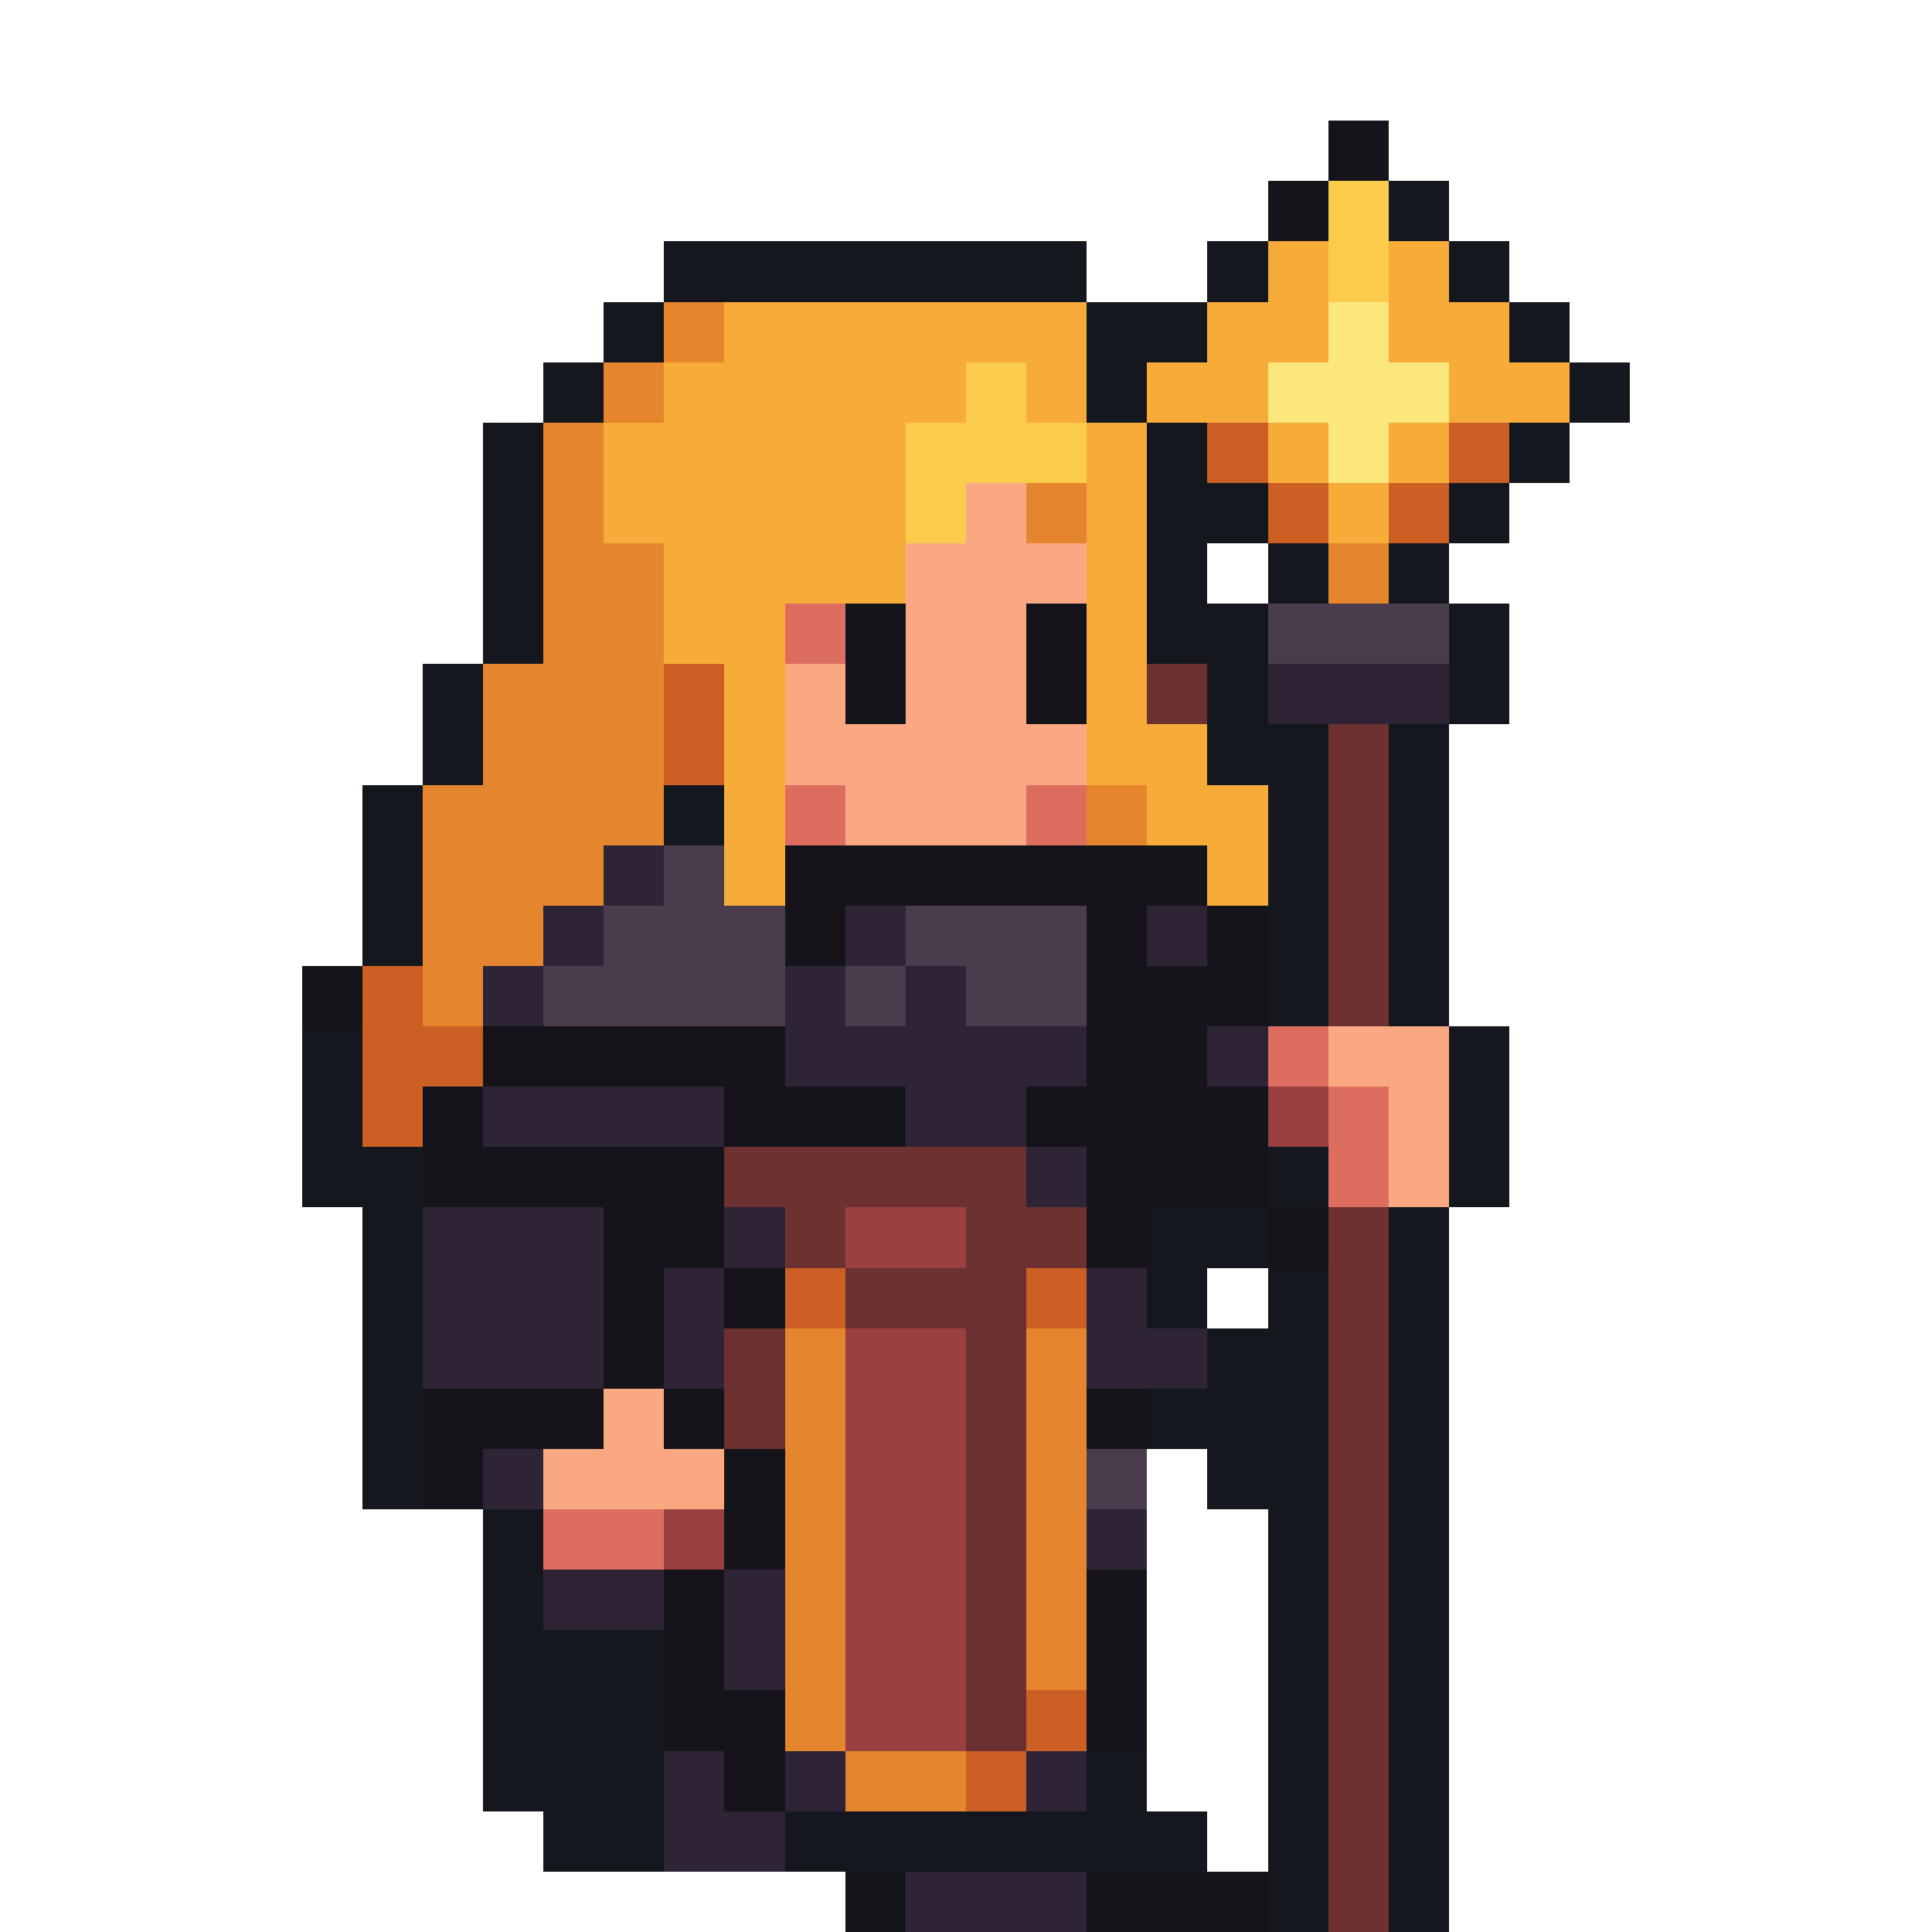
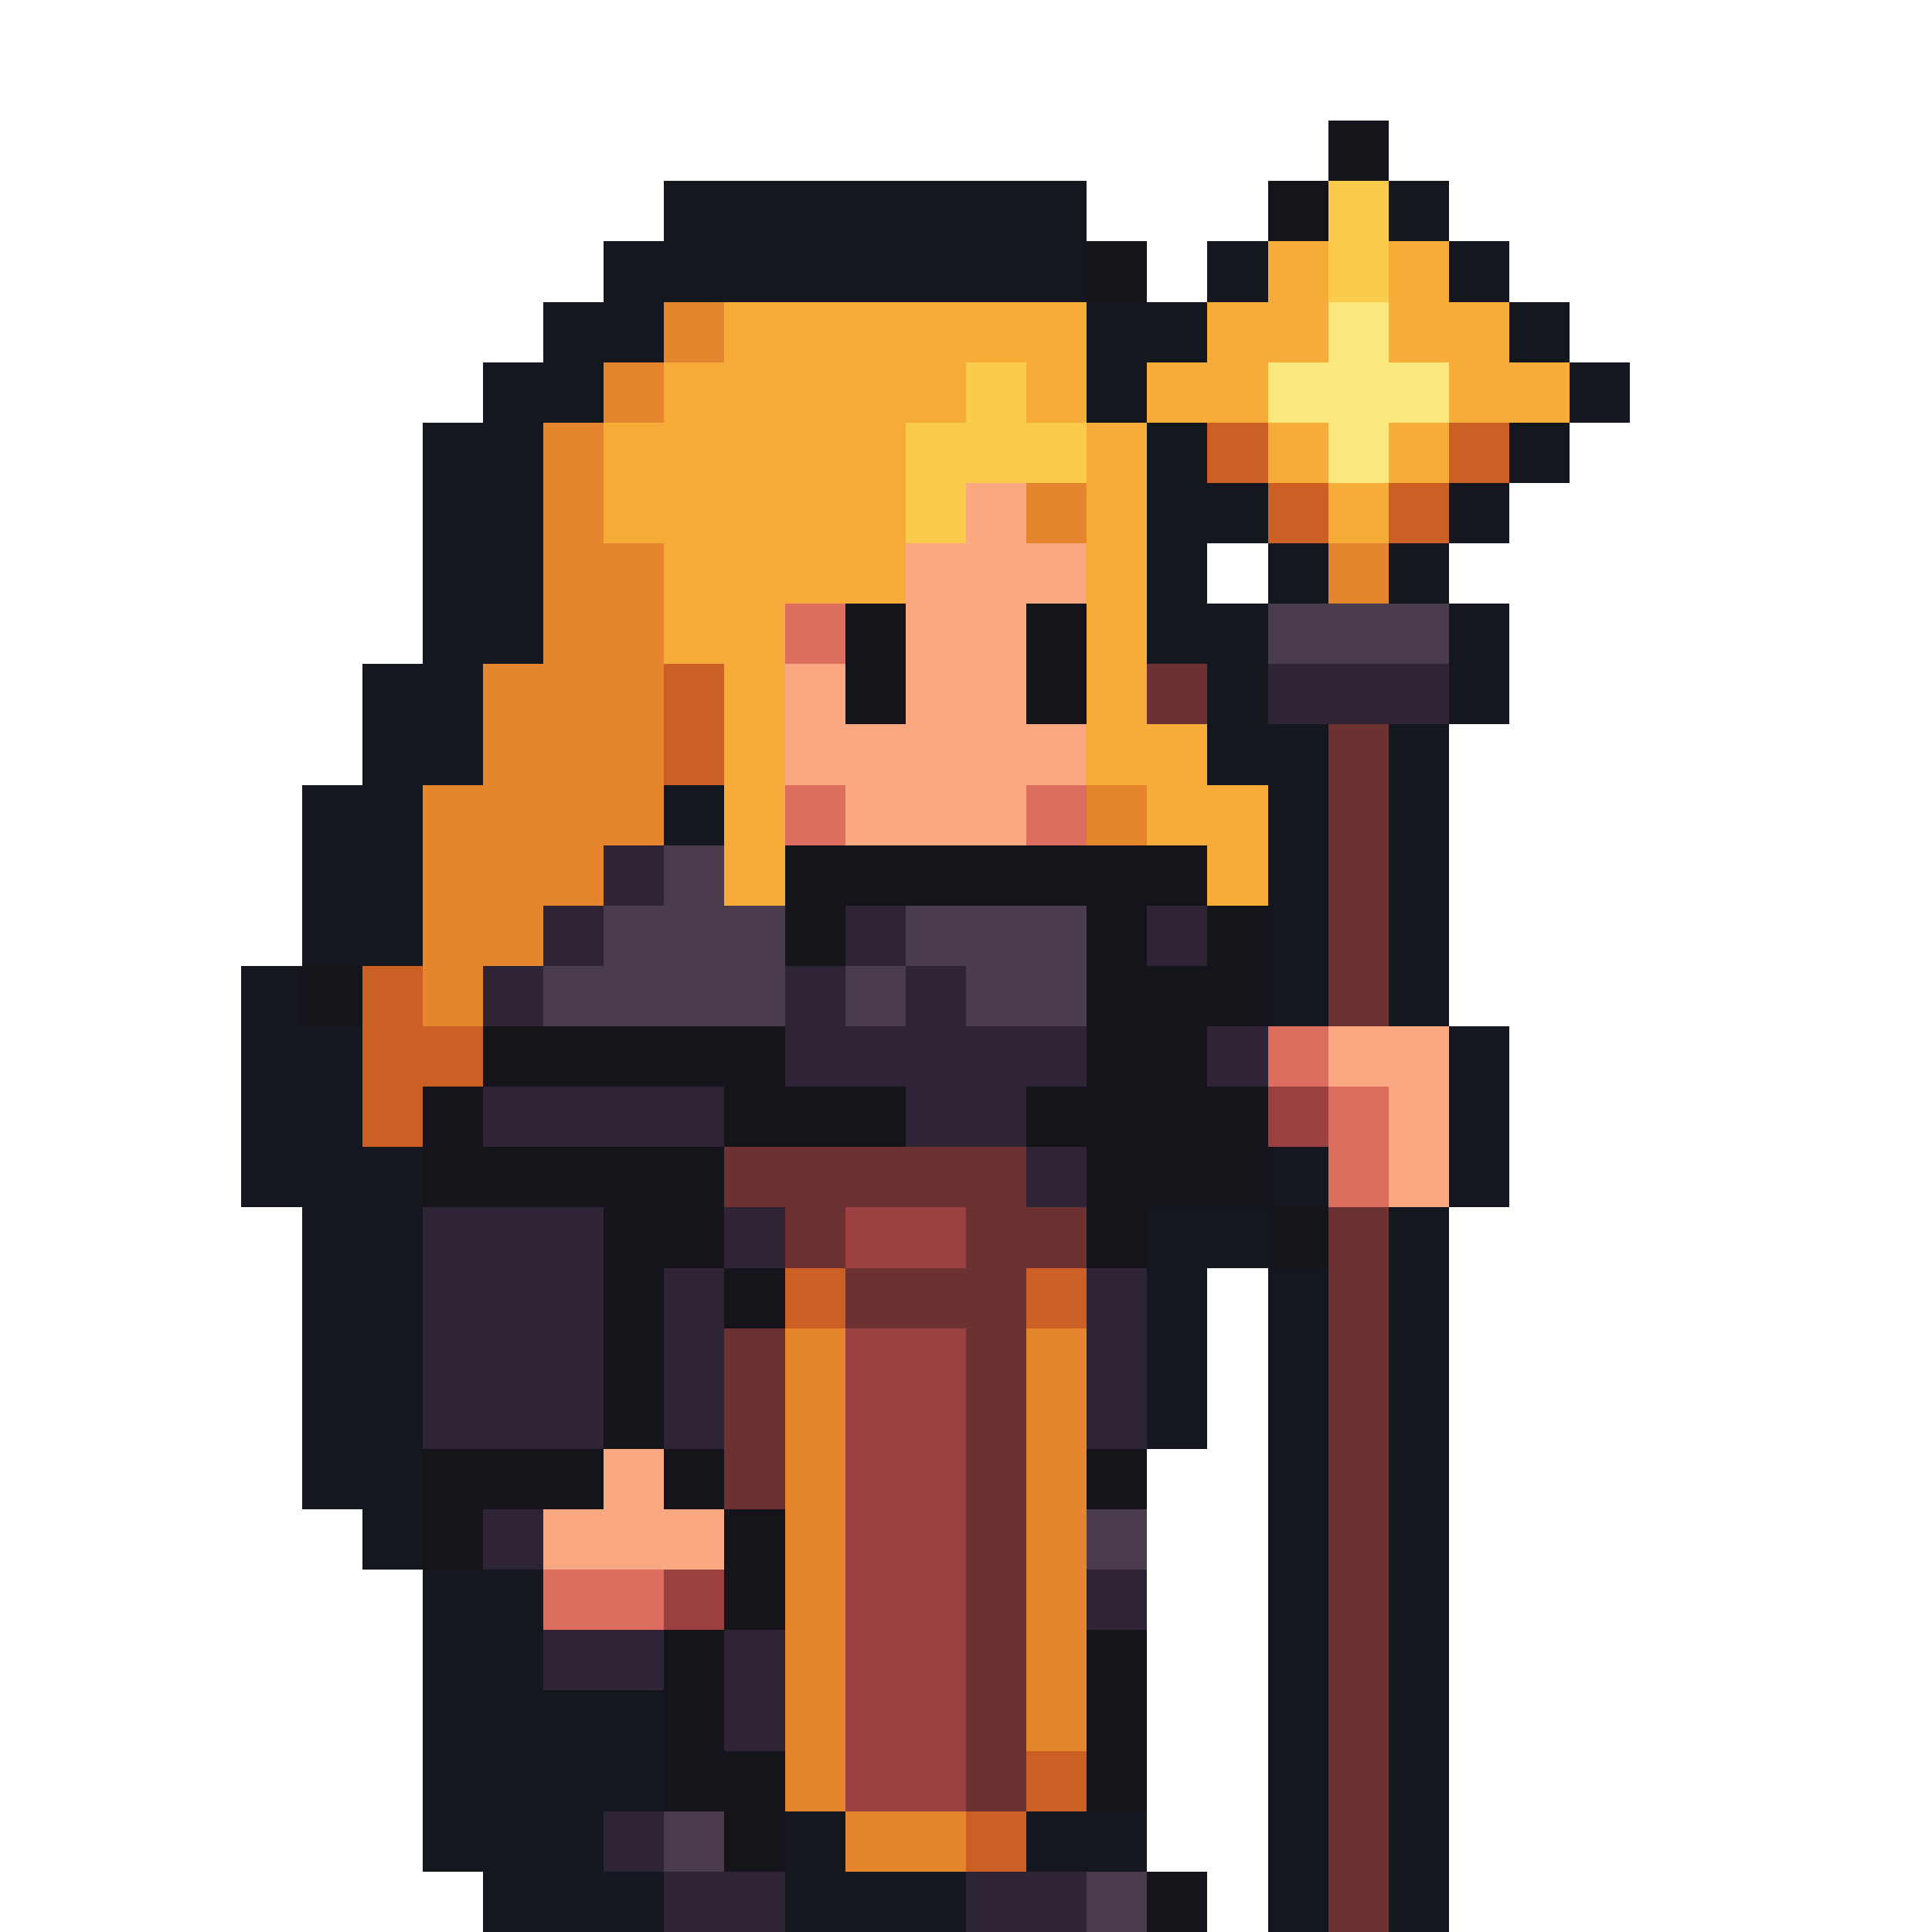
<svg xmlns="http://www.w3.org/2000/svg" version="1.1" width="32" height="32" shape-rendering="crispEdges">
  <rect x="22" y="2" width="1" height="1" fill="#15141B" />
+   <rect x="11" y="3" width="7" height="2" fill="#14181E" />
  <rect x="21" y="3" width="1" height="1" fill="#15141B" />
  <rect x="22" y="3" width="1" height="2" fill="#FBCC4C" />
  <rect x="23" y="3" width="1" height="1" fill="#14181E" />
-   <rect x="11" y="4" width="7" height="1" fill="#14181E" />
+   <rect x="10" y="4" width="1" height="2" fill="#14181E" />
+   <rect x="18" y="4" width="1" height="1" fill="#15141B" />
  <rect x="20" y="4" width="1" height="1" fill="#14181E" />
  <rect x="21" y="4" width="1" height="2" fill="#F7AC39" />
  <rect x="23" y="4" width="1" height="2" fill="#F7AC39" />
  <rect x="24" y="4" width="1" height="1" fill="#14181E" />
-   <rect x="10" y="5" width="1" height="1" fill="#14181E" />
+   <rect x="9" y="5" width="1" height="2" fill="#14181E" />
  <rect x="11" y="5" width="1" height="1" fill="#E5862E" />
  <rect x="12" y="5" width="6" height="1" fill="#F7AC39" />
  <rect x="18" y="5" width="2" height="1" fill="#14181E" />
  <rect x="20" y="5" width="1" height="2" fill="#F7AC39" />
  <rect x="22" y="5" width="1" height="3" fill="#FCE77C" />
  <rect x="24" y="5" width="1" height="2" fill="#F7AC39" />
  <rect x="25" y="5" width="1" height="1" fill="#14181E" />
-   <rect x="9" y="6" width="1" height="1" fill="#14181E" />
+   <rect x="8" y="6" width="1" height="5" fill="#14181E" />
  <rect x="10" y="6" width="1" height="1" fill="#E5862E" />
  <rect x="11" y="6" width="5" height="1" fill="#F7AC39" />
  <rect x="16" y="6" width="1" height="2" fill="#FBCC4C" />
  <rect x="17" y="6" width="1" height="1" fill="#F7AC39" />
  <rect x="18" y="6" width="1" height="1" fill="#14181E" />
  <rect x="19" y="6" width="1" height="1" fill="#F7AC39" />
  <rect x="21" y="6" width="1" height="1" fill="#FCE77C" />
  <rect x="23" y="6" width="1" height="1" fill="#FCE77C" />
  <rect x="25" y="6" width="1" height="1" fill="#F7AC39" />
  <rect x="26" y="6" width="1" height="1" fill="#14181E" />
-   <rect x="8" y="7" width="1" height="4" fill="#14181E" />
+   <rect x="7" y="7" width="1" height="6" fill="#14181E" />
  <rect x="9" y="7" width="1" height="8" fill="#E5862E" />
  <rect x="10" y="7" width="5" height="2" fill="#F7AC39" />
  <rect x="15" y="7" width="1" height="2" fill="#FBCC4C" />
  <rect x="17" y="7" width="1" height="1" fill="#FBCC4C" />
  <rect x="18" y="7" width="1" height="6" fill="#F7AC39" />
  <rect x="19" y="7" width="1" height="4" fill="#14181E" />
  <rect x="20" y="7" width="1" height="1" fill="#CB5F24" />
  <rect x="21" y="7" width="1" height="1" fill="#F7AC39" />
  <rect x="23" y="7" width="1" height="1" fill="#F7AC39" />
  <rect x="24" y="7" width="1" height="1" fill="#CB5F24" />
  <rect x="25" y="7" width="1" height="1" fill="#14181E" />
  <rect x="16" y="8" width="1" height="6" fill="#F9A882" />
  <rect x="17" y="8" width="1" height="1" fill="#E5862E" />
  <rect x="20" y="8" width="1" height="1" fill="#14181E" />
  <rect x="21" y="8" width="1" height="1" fill="#CB5F24" />
  <rect x="22" y="8" width="1" height="1" fill="#F7AC39" />
  <rect x="23" y="8" width="1" height="1" fill="#CB5F24" />
  <rect x="24" y="8" width="1" height="1" fill="#14181E" />
  <rect x="10" y="9" width="1" height="5" fill="#E5862E" />
  <rect x="11" y="9" width="4" height="1" fill="#F7AC39" />
  <rect x="15" y="9" width="1" height="5" fill="#F9A882" />
  <rect x="17" y="9" width="1" height="1" fill="#F9A882" />
  <rect x="21" y="9" width="1" height="1" fill="#14181E" />
  <rect x="22" y="9" width="1" height="1" fill="#E5862E" />
  <rect x="23" y="9" width="1" height="1" fill="#14181E" />
  <rect x="11" y="10" width="2" height="1" fill="#F7AC39" />
  <rect x="13" y="10" width="1" height="1" fill="#DD6E5F" />
  <rect x="14" y="10" width="1" height="2" fill="#15141B" />
  <rect x="17" y="10" width="1" height="2" fill="#15141B" />
  <rect x="20" y="10" width="1" height="3" fill="#14181E" />
  <rect x="21" y="10" width="3" height="1" fill="#4B3C4D" />
  <rect x="24" y="10" width="1" height="2" fill="#14181E" />
-   <rect x="7" y="11" width="1" height="2" fill="#14181E" />
+   <rect x="6" y="11" width="1" height="5" fill="#14181E" />
  <rect x="8" y="11" width="1" height="5" fill="#E5862E" />
  <rect x="11" y="11" width="1" height="2" fill="#CB5F24" />
  <rect x="12" y="11" width="1" height="4" fill="#F7AC39" />
  <rect x="13" y="11" width="1" height="2" fill="#F9A882" />
  <rect x="19" y="11" width="1" height="1" fill="#6D3131" />
  <rect x="21" y="11" width="3" height="1" fill="#2F2435" />
  <rect x="14" y="12" width="1" height="2" fill="#F9A882" />
  <rect x="17" y="12" width="1" height="1" fill="#F9A882" />
  <rect x="19" y="12" width="1" height="2" fill="#F7AC39" />
  <rect x="21" y="12" width="1" height="5" fill="#14181E" />
  <rect x="22" y="12" width="1" height="5" fill="#6D3131" />
  <rect x="23" y="12" width="1" height="5" fill="#14181E" />
-   <rect x="6" y="13" width="1" height="3" fill="#14181E" />
+   <rect x="5" y="13" width="1" height="3" fill="#14181E" />
  <rect x="7" y="13" width="1" height="4" fill="#E5862E" />
  <rect x="11" y="13" width="1" height="1" fill="#14181E" />
  <rect x="13" y="13" width="1" height="1" fill="#DD6E5F" />
  <rect x="17" y="13" width="1" height="1" fill="#DD6E5F" />
  <rect x="18" y="13" width="1" height="1" fill="#E5862E" />
  <rect x="20" y="13" width="1" height="2" fill="#F7AC39" />
  <rect x="10" y="14" width="1" height="1" fill="#2F2435" />
  <rect x="11" y="14" width="1" height="3" fill="#4B3C4D" />
  <rect x="13" y="14" width="7" height="1" fill="#15141B" />
  <rect x="9" y="15" width="1" height="1" fill="#2F2435" />
  <rect x="10" y="15" width="1" height="2" fill="#4B3C4D" />
  <rect x="12" y="15" width="1" height="2" fill="#4B3C4D" />
  <rect x="13" y="15" width="1" height="1" fill="#15141B" />
  <rect x="14" y="15" width="1" height="1" fill="#2F2435" />
  <rect x="15" y="15" width="3" height="1" fill="#4B3C4D" />
  <rect x="18" y="15" width="1" height="6" fill="#15141B" />
  <rect x="19" y="15" width="1" height="1" fill="#2F2435" />
  <rect x="20" y="15" width="1" height="2" fill="#15141B" />
+   <rect x="4" y="16" width="1" height="4" fill="#14181E" />
  <rect x="5" y="16" width="1" height="1" fill="#15141B" />
  <rect x="6" y="16" width="1" height="3" fill="#CB5F24" />
  <rect x="8" y="16" width="1" height="1" fill="#2F2435" />
  <rect x="9" y="16" width="1" height="1" fill="#4B3C4D" />
  <rect x="13" y="16" width="1" height="2" fill="#2F2435" />
  <rect x="14" y="16" width="1" height="1" fill="#4B3C4D" />
  <rect x="15" y="16" width="1" height="3" fill="#2F2435" />
  <rect x="16" y="16" width="2" height="1" fill="#4B3C4D" />
  <rect x="19" y="16" width="1" height="4" fill="#15141B" />
-   <rect x="5" y="17" width="1" height="3" fill="#14181E" />
+   <rect x="5" y="17" width="1" height="8" fill="#14181E" />
  <rect x="7" y="17" width="1" height="1" fill="#CB5F24" />
  <rect x="8" y="17" width="5" height="1" fill="#15141B" />
  <rect x="14" y="17" width="1" height="1" fill="#2F2435" />
  <rect x="16" y="17" width="2" height="1" fill="#2F2435" />
  <rect x="20" y="17" width="1" height="1" fill="#2F2435" />
  <rect x="21" y="17" width="1" height="1" fill="#DD6E5F" />
  <rect x="22" y="17" width="2" height="1" fill="#F9A882" />
  <rect x="24" y="17" width="1" height="3" fill="#14181E" />
  <rect x="7" y="18" width="1" height="2" fill="#15141B" />
  <rect x="8" y="18" width="4" height="1" fill="#2F2435" />
  <rect x="12" y="18" width="3" height="1" fill="#15141B" />
  <rect x="16" y="18" width="1" height="1" fill="#2F2435" />
  <rect x="17" y="18" width="1" height="1" fill="#15141B" />
  <rect x="20" y="18" width="1" height="2" fill="#15141B" />
  <rect x="21" y="18" width="1" height="1" fill="#9A4041" />
  <rect x="22" y="18" width="1" height="2" fill="#DD6E5F" />
  <rect x="23" y="18" width="1" height="2" fill="#F9A882" />
-   <rect x="6" y="19" width="1" height="6" fill="#14181E" />
+   <rect x="6" y="19" width="1" height="7" fill="#14181E" />
  <rect x="8" y="19" width="4" height="1" fill="#15141B" />
  <rect x="12" y="19" width="5" height="1" fill="#6D3131" />
  <rect x="17" y="19" width="1" height="1" fill="#2F2435" />
  <rect x="21" y="19" width="1" height="1" fill="#14181E" />
-   <rect x="7" y="20" width="3" height="3" fill="#2F2435" />
+   <rect x="7" y="20" width="3" height="4" fill="#2F2435" />
  <rect x="10" y="20" width="2" height="1" fill="#15141B" />
  <rect x="12" y="20" width="1" height="1" fill="#2F2435" />
  <rect x="13" y="20" width="1" height="1" fill="#6D3131" />
  <rect x="14" y="20" width="2" height="1" fill="#9A4041" />
  <rect x="16" y="20" width="2" height="1" fill="#6D3131" />
  <rect x="19" y="20" width="2" height="1" fill="#14181E" />
  <rect x="21" y="20" width="1" height="1" fill="#15141B" />
  <rect x="22" y="20" width="1" height="12" fill="#6D3131" />
  <rect x="23" y="20" width="1" height="12" fill="#14181E" />
-   <rect x="10" y="21" width="1" height="2" fill="#15141B" />
-   <rect x="11" y="21" width="1" height="2" fill="#2F2435" />
+   <rect x="10" y="21" width="1" height="3" fill="#15141B" />
+   <rect x="11" y="21" width="1" height="3" fill="#2F2435" />
  <rect x="12" y="21" width="1" height="1" fill="#15141B" />
  <rect x="13" y="21" width="1" height="1" fill="#CB5F24" />
  <rect x="14" y="21" width="3" height="1" fill="#6D3131" />
  <rect x="17" y="21" width="1" height="1" fill="#CB5F24" />
-   <rect x="18" y="21" width="1" height="2" fill="#2F2435" />
-   <rect x="19" y="21" width="1" height="1" fill="#14181E" />
+   <rect x="18" y="21" width="1" height="3" fill="#2F2435" />
+   <rect x="19" y="21" width="1" height="3" fill="#14181E" />
  <rect x="21" y="21" width="1" height="11" fill="#14181E" />
-   <rect x="12" y="22" width="1" height="2" fill="#6D3131" />
-   <rect x="13" y="22" width="1" height="7" fill="#E5862E" />
-   <rect x="14" y="22" width="2" height="7" fill="#9A4041" />
-   <rect x="16" y="22" width="1" height="7" fill="#6D3131" />
-   <rect x="17" y="22" width="1" height="6" fill="#E5862E" />
-   <rect x="19" y="22" width="1" height="1" fill="#2F2435" />
-   <rect x="20" y="22" width="1" height="3" fill="#14181E" />
-   <rect x="7" y="23" width="3" height="1" fill="#15141B" />
-   <rect x="10" y="23" width="1" height="2" fill="#F9A882" />
-   <rect x="11" y="23" width="1" height="1" fill="#15141B" />
-   <rect x="18" y="23" width="1" height="1" fill="#15141B" />
-   <rect x="19" y="23" width="1" height="1" fill="#14181E" />
-   <rect x="7" y="24" width="1" height="1" fill="#15141B" />
-   <rect x="8" y="24" width="1" height="1" fill="#2F2435" />
-   <rect x="9" y="24" width="1" height="1" fill="#F9A882" />
-   <rect x="11" y="24" width="1" height="1" fill="#F9A882" />
-   <rect x="12" y="24" width="1" height="2" fill="#15141B" />
-   <rect x="18" y="24" width="1" height="1" fill="#4B3C4D" />
-   <rect x="8" y="25" width="1" height="5" fill="#14181E" />
-   <rect x="9" y="25" width="2" height="1" fill="#DD6E5F" />
-   <rect x="11" y="25" width="1" height="1" fill="#9A4041" />
-   <rect x="18" y="25" width="1" height="1" fill="#2F2435" />
-   <rect x="9" y="26" width="2" height="1" fill="#2F2435" />
-   <rect x="11" y="26" width="1" height="3" fill="#15141B" />
-   <rect x="12" y="26" width="1" height="2" fill="#2F2435" />
-   <rect x="18" y="26" width="1" height="3" fill="#15141B" />
-   <rect x="9" y="27" width="2" height="4" fill="#14181E" />
-   <rect x="12" y="28" width="1" height="2" fill="#15141B" />
-   <rect x="17" y="28" width="1" height="1" fill="#CB5F24" />
-   <rect x="11" y="29" width="1" height="2" fill="#2F2435" />
-   <rect x="13" y="29" width="1" height="1" fill="#2F2435" />
-   <rect x="14" y="29" width="2" height="1" fill="#E5862E" />
-   <rect x="16" y="29" width="1" height="1" fill="#CB5F24" />
-   <rect x="17" y="29" width="1" height="1" fill="#2F2435" />
-   <rect x="18" y="29" width="1" height="2" fill="#14181E" />
-   <rect x="12" y="30" width="1" height="1" fill="#2F2435" />
-   <rect x="13" y="30" width="5" height="1" fill="#14181E" />
-   <rect x="19" y="30" width="1" height="1" fill="#14181E" />
-   <rect x="14" y="31" width="1" height="1" fill="#15141B" />
-   <rect x="15" y="31" width="3" height="1" fill="#2F2435" />
-   <rect x="18" y="31" width="3" height="1" fill="#15141B" />
+   <rect x="12" y="22" width="1" height="3" fill="#6D3131" />
+   <rect x="13" y="22" width="1" height="8" fill="#E5862E" />
+   <rect x="14" y="22" width="2" height="8" fill="#9A4041" />
+   <rect x="16" y="22" width="1" height="8" fill="#6D3131" />
+   <rect x="17" y="22" width="1" height="7" fill="#E5862E" />
+   <rect x="7" y="24" width="3" height="1" fill="#15141B" />
+   <rect x="10" y="24" width="1" height="2" fill="#F9A882" />
+   <rect x="11" y="24" width="1" height="1" fill="#15141B" />
+   <rect x="18" y="24" width="1" height="1" fill="#15141B" />
+   <rect x="7" y="25" width="1" height="1" fill="#15141B" />
+   <rect x="8" y="25" width="1" height="1" fill="#2F2435" />
+   <rect x="9" y="25" width="1" height="1" fill="#F9A882" />
+   <rect x="11" y="25" width="1" height="1" fill="#F9A882" />
+   <rect x="12" y="25" width="1" height="2" fill="#15141B" />
+   <rect x="18" y="25" width="1" height="1" fill="#4B3C4D" />
+   <rect x="7" y="26" width="2" height="5" fill="#14181E" />
+   <rect x="9" y="26" width="2" height="1" fill="#DD6E5F" />
+   <rect x="11" y="26" width="1" height="1" fill="#9A4041" />
+   <rect x="18" y="26" width="1" height="1" fill="#2F2435" />
+   <rect x="9" y="27" width="2" height="1" fill="#2F2435" />
+   <rect x="11" y="27" width="1" height="3" fill="#15141B" />
+   <rect x="12" y="27" width="1" height="2" fill="#2F2435" />
+   <rect x="18" y="27" width="1" height="3" fill="#15141B" />
+   <rect x="9" y="28" width="2" height="2" fill="#14181E" />
+   <rect x="12" y="29" width="1" height="2" fill="#15141B" />
+   <rect x="17" y="29" width="1" height="1" fill="#CB5F24" />
+   <rect x="9" y="30" width="1" height="2" fill="#14181E" />
+   <rect x="10" y="30" width="1" height="1" fill="#2F2435" />
+   <rect x="11" y="30" width="1" height="1" fill="#4B3C4D" />
+   <rect x="13" y="30" width="1" height="2" fill="#14181E" />
+   <rect x="14" y="30" width="2" height="1" fill="#E5862E" />
+   <rect x="16" y="30" width="1" height="1" fill="#CB5F24" />
+   <rect x="17" y="30" width="2" height="1" fill="#14181E" />
+   <rect x="8" y="31" width="1" height="1" fill="#14181E" />
+   <rect x="10" y="31" width="1" height="1" fill="#14181E" />
+   <rect x="11" y="31" width="2" height="1" fill="#2F2435" />
+   <rect x="14" y="31" width="2" height="1" fill="#14181E" />
+   <rect x="16" y="31" width="2" height="1" fill="#2F2435" />
+   <rect x="18" y="31" width="1" height="1" fill="#4B3C4D" />
+   <rect x="19" y="31" width="1" height="1" fill="#15141B" />
</svg>
